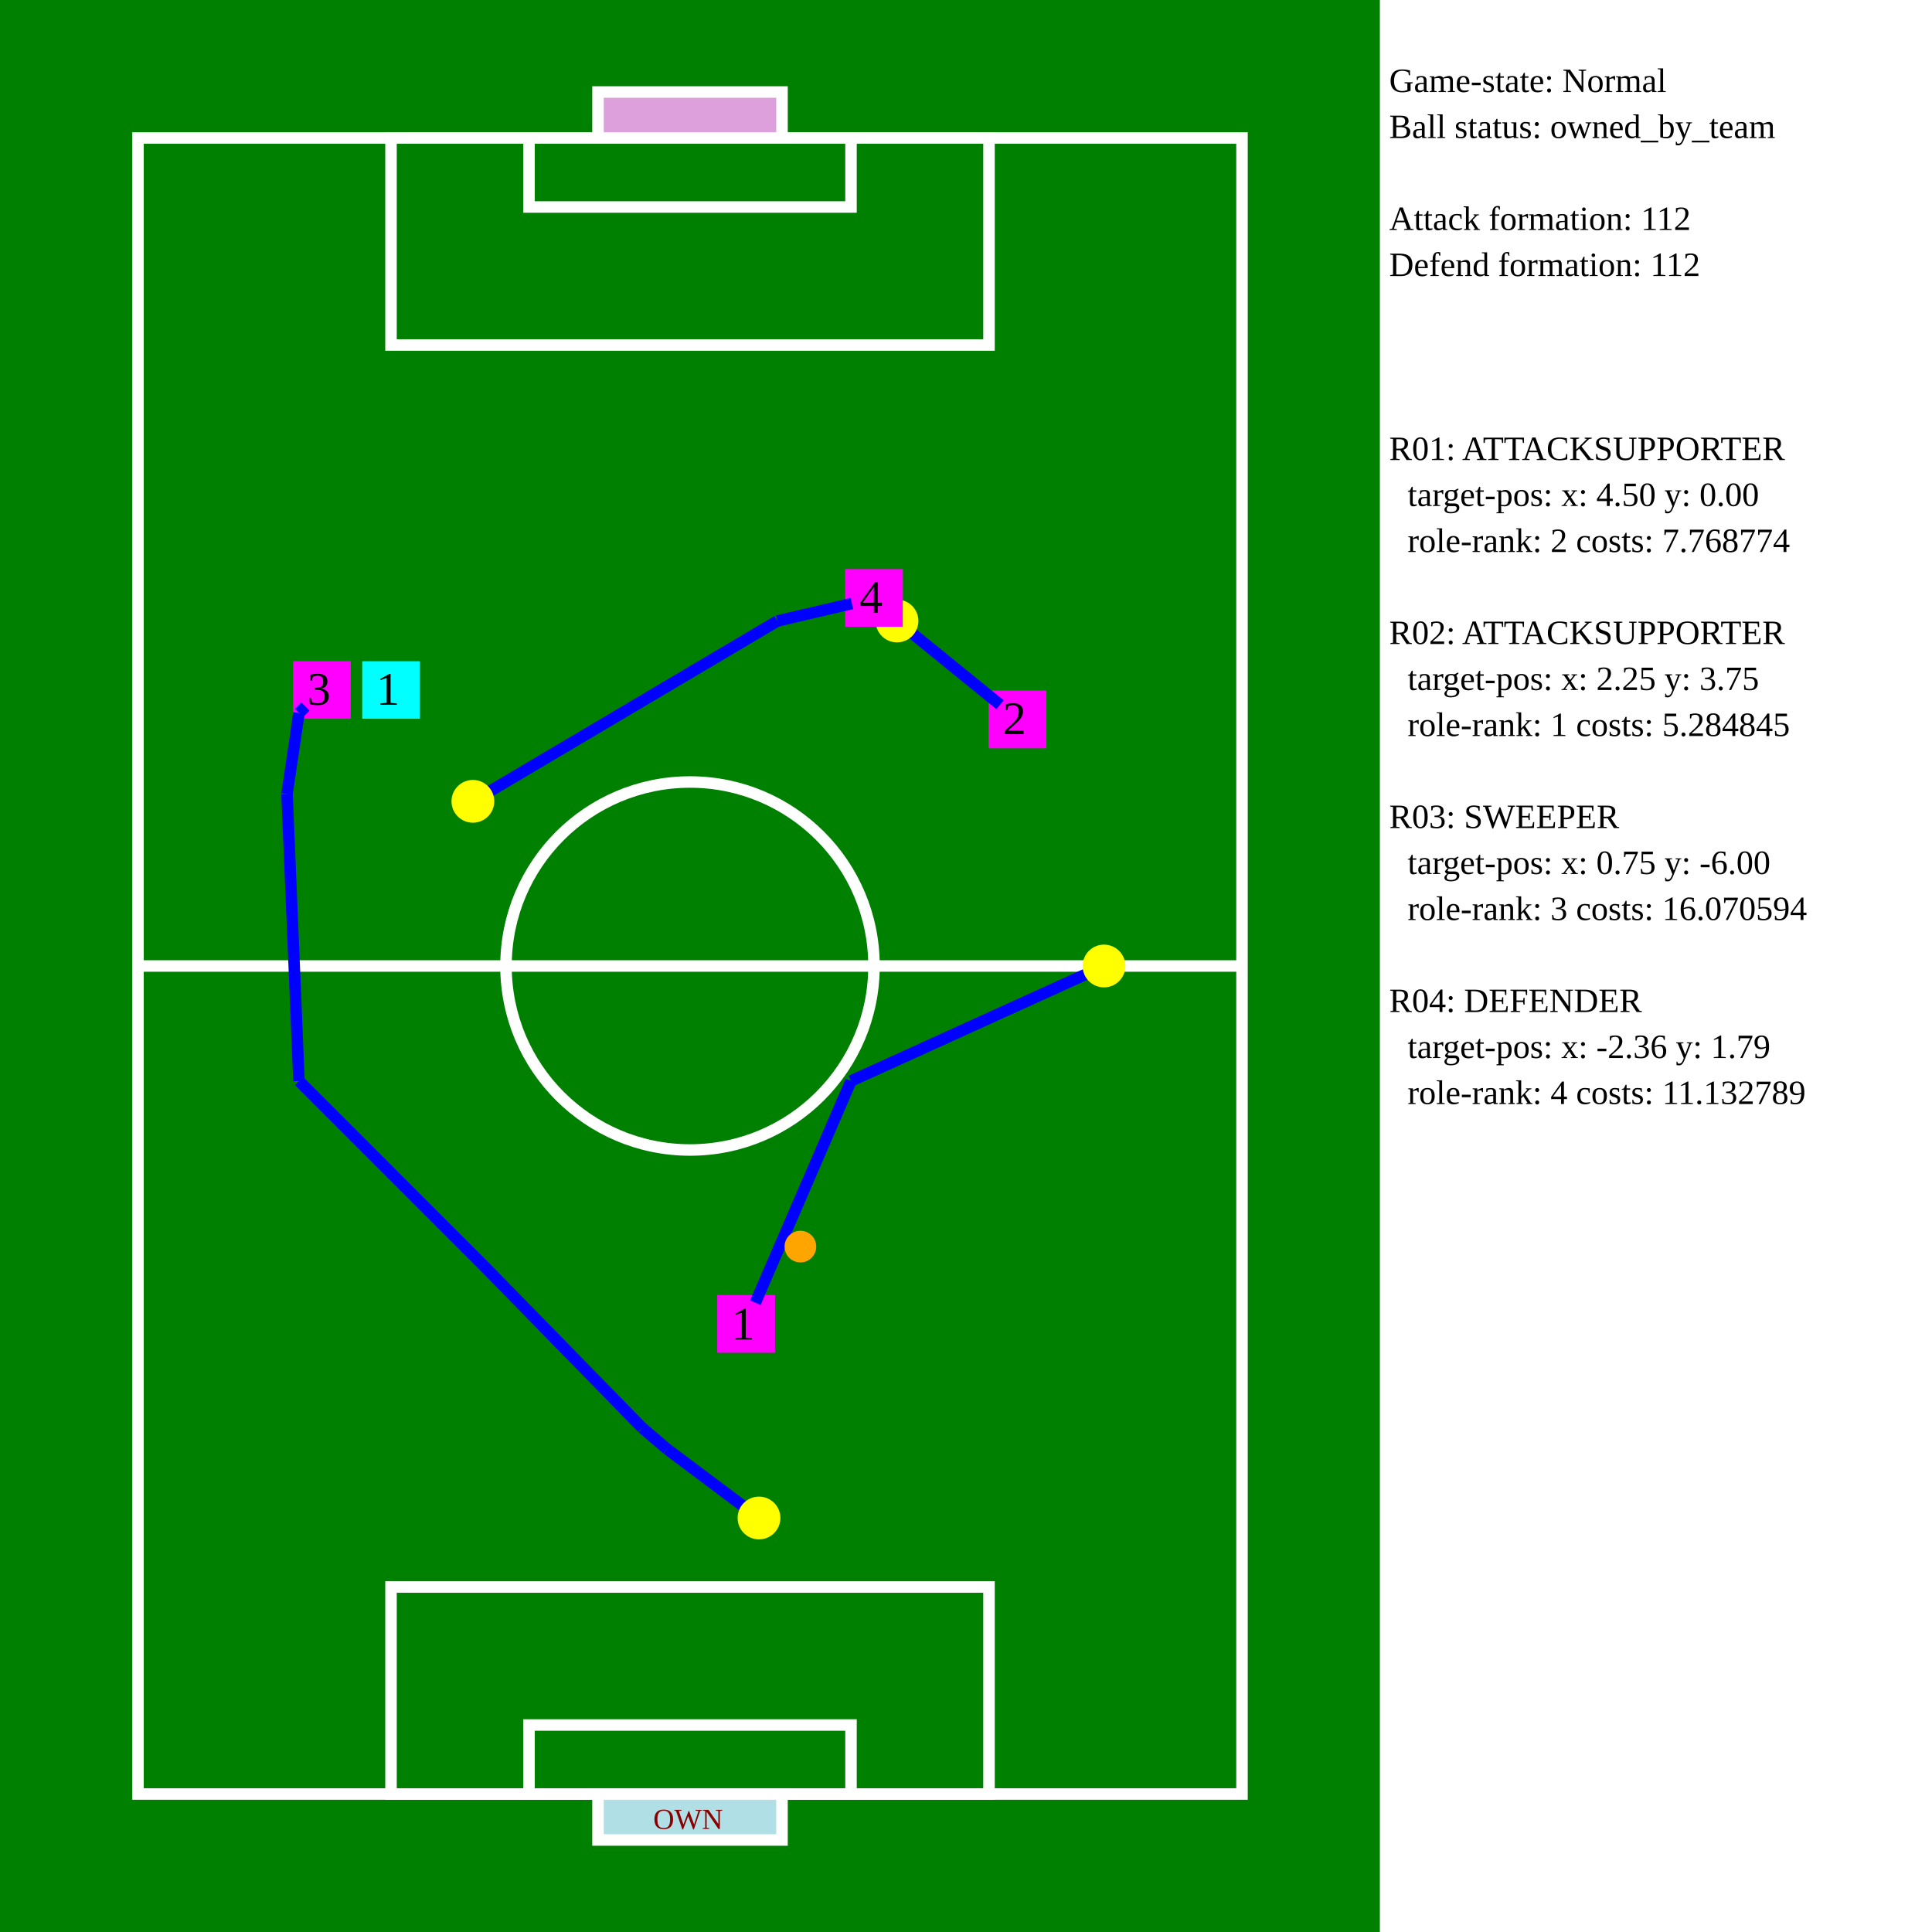
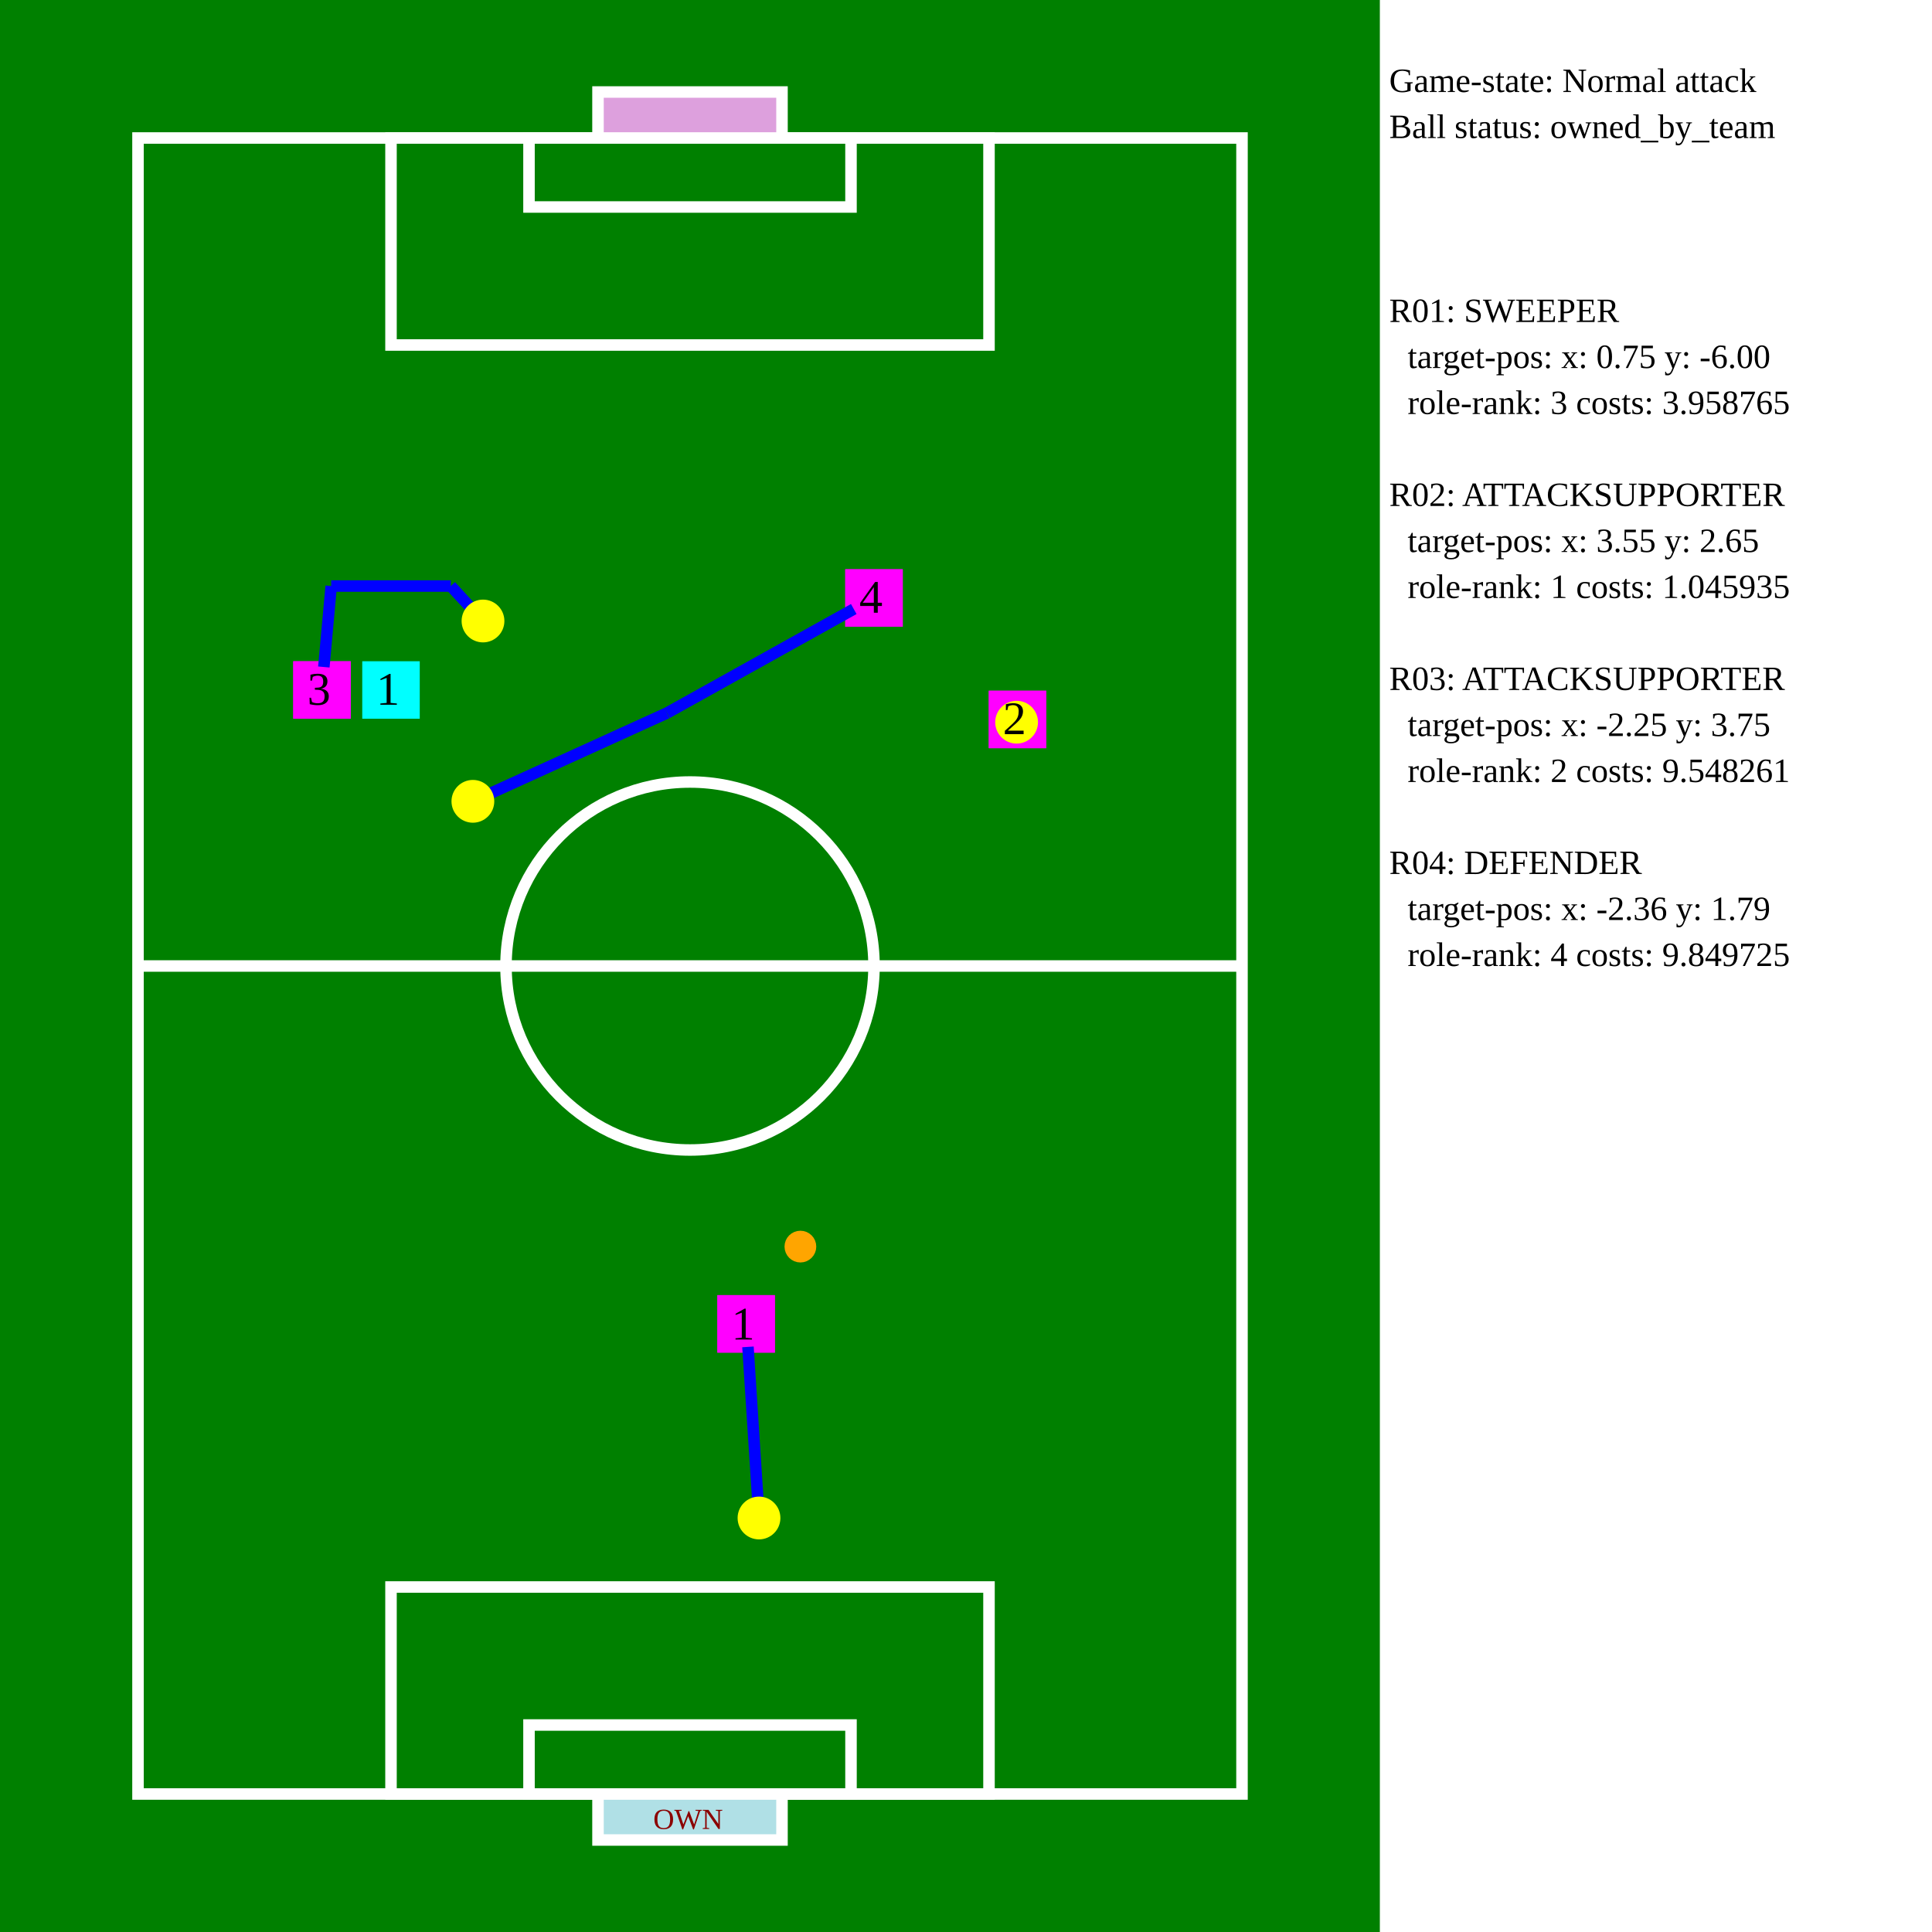
<svg xmlns="http://www.w3.org/2000/svg" width="21.00cm" height="21.00cm" version="1.1">
  <rect x="0cm" y="0cm" width="15.00cm" height="21.00cm" fill="green" stroke-width="0.02cm" />
  <rect x="15.00cm" y="0cm" width="6.00cm" height="21.00cm" fill="white" stroke-width="0.02cm" />
-   <text x="15.10cm" y="1.00cm" font-size="14" font-weight-absolute="bold" fill="black">Game-state: Normal</text>
+   <text x="15.10cm" y="1.00cm" font-size="14" font-weight-absolute="bold" fill="black">Game-state: Normal attack</text>
  <text x="15.10cm" y="1.50cm" font-size="14" font-weight-absolute="bold" fill="black">Ball status: owned_by_team</text>
-   <text x="15.10cm" y="2.50cm" font-size="14" font-weight-absolute="bold" fill="black">Attack formation: 112</text>
-   <text x="15.10cm" y="3.00cm" font-size="14" font-weight-absolute="bold" fill="black">Defend formation: 112</text>
-   <text x="15.10cm" y="5.00cm" font-size="14" font-weight-absolute="bold" fill="black">R01: ATTACKSUPPORTER</text>
-   <text x="15.30cm" y="5.50cm" font-size="14" font-weight-absolute="bold" fill="black">target-pos: x: 4.50 y: 0.00</text>
-   <text x="15.30cm" y="6.00cm" font-size="14" font-weight-absolute="bold" fill="black">role-rank: 2 costs: 7.768774</text>
-   <text x="15.10cm" y="7.00cm" font-size="14" font-weight-absolute="bold" fill="black">R02: ATTACKSUPPORTER</text>
-   <text x="15.30cm" y="7.50cm" font-size="14" font-weight-absolute="bold" fill="black">target-pos: x: 2.25 y: 3.75</text>
-   <text x="15.30cm" y="8.00cm" font-size="14" font-weight-absolute="bold" fill="black">role-rank: 1 costs: 5.284845</text>
-   <text x="15.10cm" y="9.00cm" font-size="14" font-weight-absolute="bold" fill="black">R03: SWEEPER</text>
-   <text x="15.30cm" y="9.50cm" font-size="14" font-weight-absolute="bold" fill="black">target-pos: x: 0.75 y: -6.00</text>
-   <text x="15.30cm" y="10.00cm" font-size="14" font-weight-absolute="bold" fill="black">role-rank: 3 costs: 16.070594</text>
-   <text x="15.10cm" y="11.00cm" font-size="14" font-weight-absolute="bold" fill="black">R04: DEFENDER</text>
-   <text x="15.30cm" y="11.50cm" font-size="14" font-weight-absolute="bold" fill="black">target-pos: x: -2.36 y: 1.79</text>
-   <text x="15.30cm" y="12.00cm" font-size="14" font-weight-absolute="bold" fill="black">role-rank: 4 costs: 11.132789</text>
+   <text x="15.10cm" y="3.50cm" font-size="14" font-weight-absolute="bold" fill="black">R01: SWEEPER</text>
+   <text x="15.30cm" y="4.00cm" font-size="14" font-weight-absolute="bold" fill="black">target-pos: x: 0.75 y: -6.00</text>
+   <text x="15.30cm" y="4.50cm" font-size="14" font-weight-absolute="bold" fill="black">role-rank: 3 costs: 3.958765</text>
+   <text x="15.10cm" y="5.50cm" font-size="14" font-weight-absolute="bold" fill="black">R02: ATTACKSUPPORTER</text>
+   <text x="15.30cm" y="6.00cm" font-size="14" font-weight-absolute="bold" fill="black">target-pos: x: 3.55 y: 2.65</text>
+   <text x="15.30cm" y="6.50cm" font-size="14" font-weight-absolute="bold" fill="black">role-rank: 1 costs: 1.045935</text>
+   <text x="15.10cm" y="7.50cm" font-size="14" font-weight-absolute="bold" fill="black">R03: ATTACKSUPPORTER</text>
+   <text x="15.30cm" y="8.00cm" font-size="14" font-weight-absolute="bold" fill="black">target-pos: x: -2.25 y: 3.75</text>
+   <text x="15.30cm" y="8.50cm" font-size="14" font-weight-absolute="bold" fill="black">role-rank: 2 costs: 9.548261</text>
+   <text x="15.10cm" y="9.50cm" font-size="14" font-weight-absolute="bold" fill="black">R04: DEFENDER</text>
+   <text x="15.30cm" y="10.00cm" font-size="14" font-weight-absolute="bold" fill="black">target-pos: x: -2.36 y: 1.79</text>
+   <text x="15.30cm" y="10.50cm" font-size="14" font-weight-absolute="bold" fill="black">role-rank: 4 costs: 9.849725</text>
  <rect x="1.50cm" y="1.50cm" width="12.00cm" height="18.00cm" fill="none" stroke="white" stroke-width="0.125cm" />
  <line x1="1.50cm" y1="10.50cm" x2="13.50cm" y2="10.50cm" stroke-width="0.125cm" stroke="white" />
  <circle cx="7.50cm" cy="10.50cm" r="2.00cm" fill="none" stroke="white" stroke-width="0.125cm" />
  <rect x="4.25cm" y="1.50cm" width="6.50cm" height="2.25cm" fill="green" stroke="white" stroke-width="0.125cm" />
  <rect x="4.25cm" y="17.25cm" width="6.50cm" height="2.25cm" fill="green" stroke="white" stroke-width="0.125cm" />
  <rect x="5.75cm" y="1.50cm" width="3.50cm" height="0.75cm" fill="green" stroke="white" stroke-width="0.125cm" />
  <rect x="5.75cm" y="18.75cm" width="3.50cm" height="0.75cm" fill="green" stroke="white" stroke-width="0.125cm" />
  <rect x="6.50cm" y="1.00cm" width="2.00cm" height="0.50cm" fill="plum" stroke="white" stroke-width="0.125cm" />
  <rect x="6.50cm" y="19.50cm" width="2.00cm" height="0.50cm" fill="powderblue" stroke="white" stroke-width="0.125cm" />
  <text x="7.10cm" y="19.88cm" fill="darkred">OWN</text>
  <rect x="4.00cm" y="7.25cm" width="0.50cm" height="0.50cm" fill="cyan" stroke="cyan" stroke-width="0.125cm" />
  <text x="4.09cm" y="7.66cm" font-size="large" font-weight-absolute="bold" fill="black">1</text>
  <rect x="7.86cm" y="14.14cm" width="0.50cm" height="0.50cm" fill="magenta" stroke="magenta" stroke-width="0.125cm" />
  <rect x="10.81cm" y="7.57cm" width="0.50cm" height="0.50cm" fill="magenta" stroke="magenta" stroke-width="0.125cm" />
  <rect x="3.25cm" y="7.25cm" width="0.50cm" height="0.50cm" fill="magenta" stroke="magenta" stroke-width="0.125cm" />
  <rect x="9.25cm" y="6.25cm" width="0.50cm" height="0.50cm" fill="magenta" stroke="magenta" stroke-width="0.125cm" />
  <rect x="7.86cm" y="14.14cm" width="0.50cm" height="0.50cm" fill="magenta" stroke="magenta" stroke-width="0.125cm" />
-   <line x1="8.21cm" y1="14.16cm" x2="9.25cm" y2="11.75cm" stroke-width="0.125cm" stroke="blue" />
-   <line x1="9.25cm" y1="11.75cm" x2="12.00cm" y2="10.50cm" stroke-width="0.125cm" stroke="blue" />
-   <circle cx="12.00cm" cy="10.50cm" r="0.17cm" fill="yellow" stroke="yellow" stroke-width="0.125cm" />
+   <line x1="8.13cm" y1="14.64cm" x2="8.25cm" y2="16.50cm" stroke-width="0.125cm" stroke="blue" />
+   <circle cx="8.25cm" cy="16.50cm" r="0.17cm" fill="yellow" stroke="yellow" stroke-width="0.125cm" />
  <rect x="10.81cm" y="7.57cm" width="0.50cm" height="0.50cm" fill="magenta" stroke="magenta" stroke-width="0.125cm" />
-   <line x1="10.87cm" y1="7.66cm" x2="9.75cm" y2="6.75cm" stroke-width="0.125cm" stroke="blue" />
-   <circle cx="9.75cm" cy="6.75cm" r="0.17cm" fill="yellow" stroke="yellow" stroke-width="0.125cm" />
+   <line x1="10.97cm" y1="8.05cm" x2="11.05cm" y2="7.85cm" stroke-width="0.125cm" stroke="blue" />
+   <circle cx="11.05cm" cy="7.85cm" r="0.17cm" fill="yellow" stroke="yellow" stroke-width="0.125cm" />
  <rect x="3.25cm" y="7.25cm" width="0.50cm" height="0.50cm" fill="magenta" stroke="magenta" stroke-width="0.125cm" />
-   <line x1="3.32cm" y1="7.68cm" x2="3.25cm" y2="7.75cm" stroke-width="0.125cm" stroke="blue" />
-   <line x1="3.25cm" y1="7.75cm" x2="3.12cm" y2="8.63cm" stroke-width="0.125cm" stroke="blue" />
-   <line x1="3.12cm" y1="8.63cm" x2="3.25cm" y2="11.75cm" stroke-width="0.125cm" stroke="blue" />
-   <line x1="3.25cm" y1="11.75cm" x2="5.25cm" y2="13.75cm" stroke-width="0.125cm" stroke="blue" />
-   <line x1="5.25cm" y1="13.75cm" x2="6.98cm" y2="15.52cm" stroke-width="0.125cm" stroke="blue" />
-   <line x1="6.98cm" y1="15.52cm" x2="7.25cm" y2="15.75cm" stroke-width="0.125cm" stroke="blue" />
-   <line x1="7.25cm" y1="15.75cm" x2="8.25cm" y2="16.50cm" stroke-width="0.125cm" stroke="blue" />
-   <circle cx="8.25cm" cy="16.50cm" r="0.17cm" fill="yellow" stroke="yellow" stroke-width="0.125cm" />
+   <line x1="3.52cm" y1="7.25cm" x2="3.60cm" y2="6.37cm" stroke-width="0.125cm" stroke="blue" />
+   <line x1="3.60cm" y1="6.37cm" x2="4.90cm" y2="6.37cm" stroke-width="0.125cm" stroke="blue" />
+   <line x1="4.90cm" y1="6.37cm" x2="5.25cm" y2="6.75cm" stroke-width="0.125cm" stroke="blue" />
+   <circle cx="5.25cm" cy="6.75cm" r="0.17cm" fill="yellow" stroke="yellow" stroke-width="0.125cm" />
  <rect x="9.25cm" y="6.25cm" width="0.50cm" height="0.50cm" fill="magenta" stroke="magenta" stroke-width="0.125cm" />
-   <line x1="9.26cm" y1="6.56cm" x2="8.45cm" y2="6.75cm" stroke-width="0.125cm" stroke="blue" />
-   <line x1="8.45cm" y1="6.75cm" x2="5.14cm" y2="8.71cm" stroke-width="0.125cm" stroke="blue" />
+   <line x1="9.28cm" y1="6.62cm" x2="7.25cm" y2="7.75cm" stroke-width="0.125cm" stroke="blue" />
+   <line x1="7.25cm" y1="7.75cm" x2="5.14cm" y2="8.71cm" stroke-width="0.125cm" stroke="blue" />
  <circle cx="5.14cm" cy="8.71cm" r="0.17cm" fill="yellow" stroke="yellow" stroke-width="0.125cm" />
  <text x="7.95cm" y="14.56cm" font-size="large" font-weight-absolute="bold" fill="black">1</text>
  <text x="10.90cm" y="7.98cm" font-size="large" font-weight-absolute="bold" fill="black">2</text>
  <text x="3.34cm" y="7.66cm" font-size="large" font-weight-absolute="bold" fill="black">3</text>
  <text x="9.34cm" y="6.66cm" font-size="large" font-weight-absolute="bold" fill="black">4</text>
  <circle cx="8.70cm" cy="13.55cm" r="0.11cm" fill="orange" stroke="orange" stroke-width="0.125cm" />
</svg>
